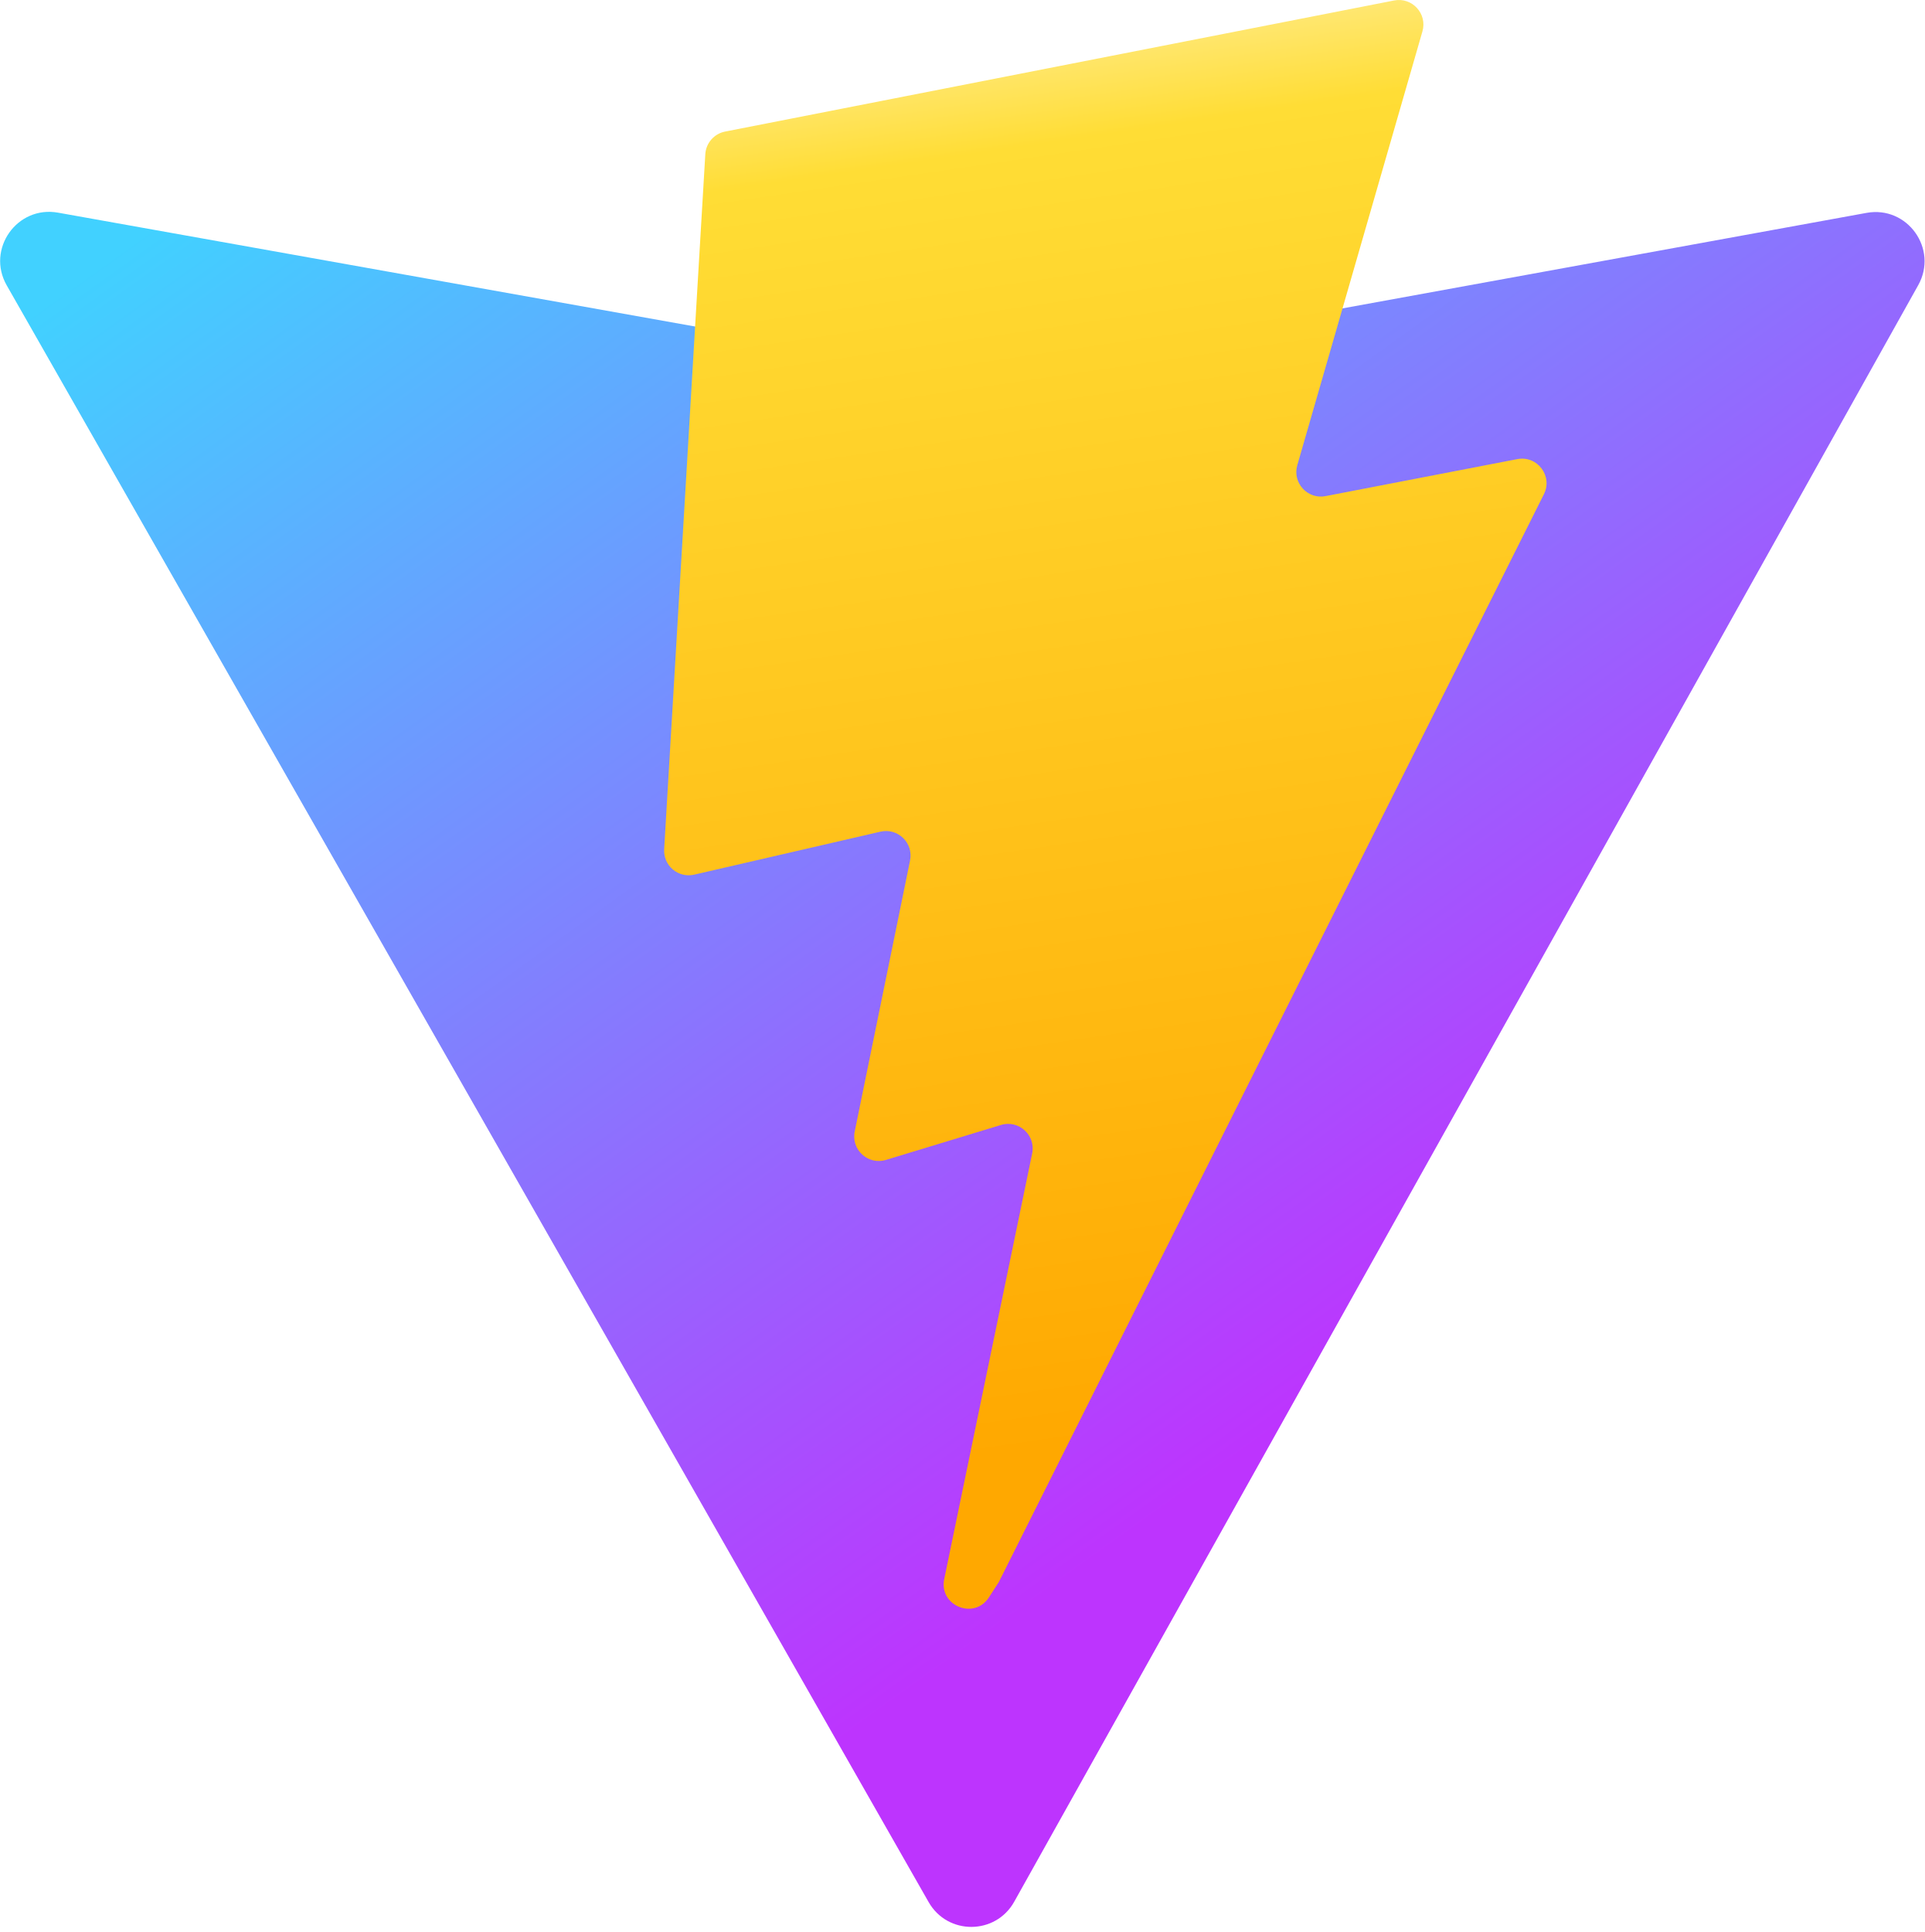
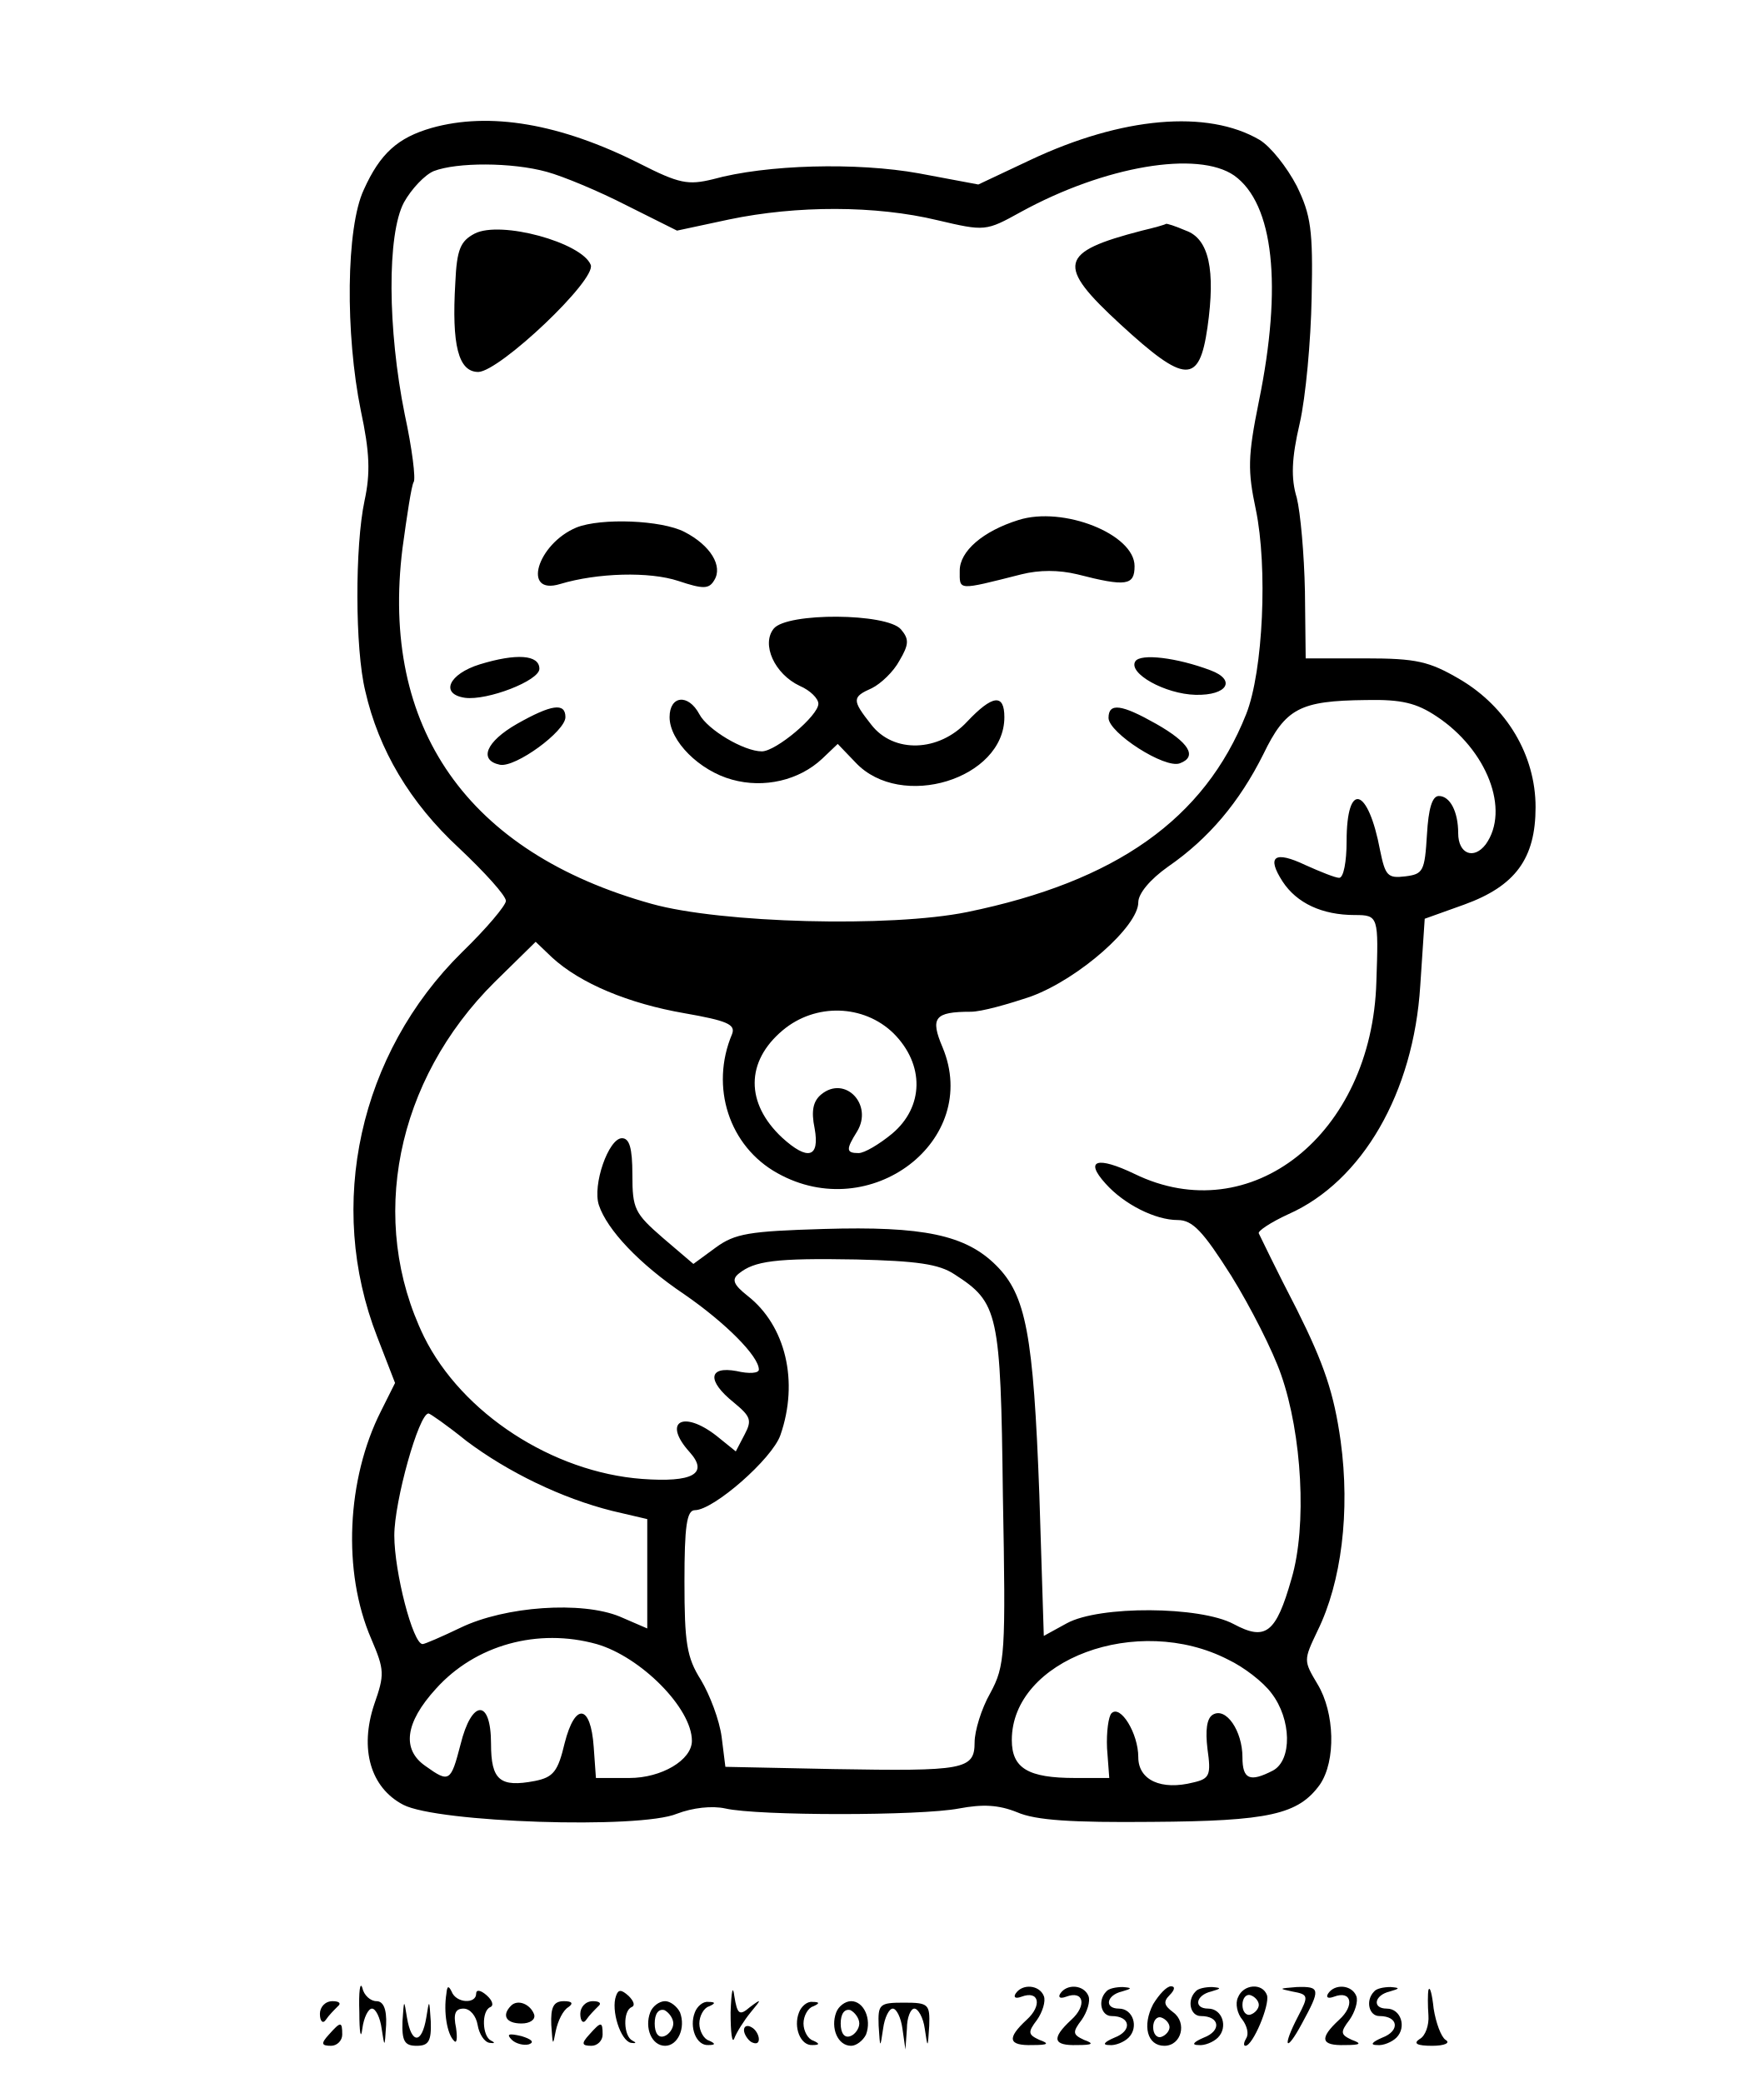
- <svg xmlns="http://www.w3.org/2000/svg" aria-hidden="true" role="img" class="iconify iconify--logos" width="31.88" height="32" preserveAspectRatio="xMidYMid meet" viewBox="0 0 256 257">
-   <defs>
-     <linearGradient id="IconifyId1813088fe1fbc01fb466" x1="-.828%" x2="57.636%" y1="7.652%" y2="78.411%">
-       <stop offset="0%" stop-color="#41D1FF" />
-       <stop offset="100%" stop-color="#BD34FE" />
-     </linearGradient>
-     <linearGradient id="IconifyId1813088fe1fbc01fb467" x1="43.376%" x2="50.316%" y1="2.242%" y2="89.03%">
-       <stop offset="0%" stop-color="#FFEA83" />
-       <stop offset="8.333%" stop-color="#FFDD35" />
-       <stop offset="100%" stop-color="#FFA800" />
-     </linearGradient>
-   </defs>
-   <path fill="url(#IconifyId1813088fe1fbc01fb466)" d="M255.153 37.938L134.897 252.976c-2.483 4.44-8.862 4.466-11.382.048L.875 37.958c-2.746-4.814 1.371-10.646 6.827-9.67l120.385 21.517a6.537 6.537 0 0 0 2.322-.004l117.867-21.483c5.438-.991 9.574 4.796 6.877 9.62Z" />
-   <path fill="url(#IconifyId1813088fe1fbc01fb467)" d="M185.432.063L96.44 17.501a3.268 3.268 0 0 0-2.634 3.014l-5.474 92.456a3.268 3.268 0 0 0 3.997 3.378l24.777-5.718c2.318-.535 4.413 1.507 3.936 3.838l-7.361 36.047c-.495 2.426 1.782 4.5 4.151 3.78l15.304-4.649c2.372-.72 4.652 1.36 4.15 3.788l-11.698 56.621c-.732 3.542 3.979 5.473 5.943 2.437l1.313-2.028l72.516-144.72c1.215-2.423-.88-5.186-3.54-4.672l-25.505 4.922c-2.396.462-4.435-1.77-3.759-4.114l16.646-57.705c.677-2.35-1.37-4.583-3.769-4.113Z" />
+ <svg xmlns="http://www.w3.org/2000/svg" version="1.0" width="316" height="373.333" viewBox="0 0 237 280">
+   <path d="M58 17.2c-4.5 1.3-6.9 3.4-9.1 8.3-2.4 5.1-2.5 19.4-.4 29.7 1.2 5.6 1.3 8.4.5 12.1-1.3 6.1-1.3 19.9.1 25.6 1.8 7.9 6 15 12.6 21.1 3.5 3.3 6.3 6.4 6.3 7.1 0 .6-2.6 3.7-5.9 6.9-13.8 13.6-18.3 34-11.4 51.7l2.4 6.2-1.9 3.8c-4.6 9.1-5.2 21.6-1.3 30.6 1.8 4.2 1.8 4.8.4 8.8-2 6-.5 11.2 3.9 13.5 4.6 2.4 31.8 3.3 36.8 1.2 2.1-.8 4.7-1.1 6.5-.7 4.4 1 26.2 1 31.4 0 3.2-.6 5.3-.5 7.8.5 2.5 1.1 7.4 1.4 18.1 1.3 15.8-.1 19.7-1 22.6-5 2.2-3.2 2-9.7-.3-13.5-1.9-3.2-1.9-3.2 0-7.2 3.2-6.5 4.4-16 3.1-25.5-.9-6.4-2.2-10.3-5.9-17.7-2.7-5.2-4.9-9.8-5.1-10.2-.2-.3 1.6-1.5 4-2.6 9.9-4.4 16.8-16.3 17.7-30.7l.6-9 5.3-1.9c6.9-2.5 9.6-6.2 9.6-13.1 0-7-3.9-13.5-10.2-17.2-4.1-2.4-5.8-2.8-12.7-2.8h-8l-.1-9c-.1-5-.6-10.6-1.1-12.6-.8-2.6-.7-5.3.4-10 .8-3.5 1.5-11.1 1.6-16.9.2-9.1-.1-11.1-2-15-1.3-2.5-3.5-5.3-5-6.2-7-4.1-18.5-3.1-30.8 2.7l-7 3.3-8-1.5c-8.3-1.5-20.5-1.2-27.7.8-3.3.8-4.5.6-9.8-2.1-10.7-5.4-20.2-7-28-4.8zm15.5 5.9c2.2.6 7 2.6 10.7 4.5L91 31l7-1.5c9.1-1.9 19.7-1.9 28 .1 6.4 1.5 6.5 1.5 11.2-1.1 11.3-6.2 23.8-8.3 28.7-4.9 5.3 3.8 6.5 14.8 3.3 30.4-1.5 7.4-1.5 9.3-.4 14.5 1.6 7.7 1 21.7-1.3 27.5-5.6 14.1-17.5 22.5-37.5 26.6-10.3 2.1-33.1 1.5-42.4-1.1-24.8-6.9-36.5-23.7-33.5-47.8.6-4.4 1.2-8.4 1.5-8.9.3-.4-.2-4.5-1.2-9.1-2.3-11.4-2.4-24.2-.1-28.5 1-1.8 2.8-3.7 4-4.2 3.1-1.2 10.5-1.2 15.2.1zm119.6 73.2c6.8 4.5 9.9 12.6 6.6 17.2-1.6 2.1-3.7 1.3-3.7-1.5 0-2.9-1.1-5-2.6-5-.9 0-1.4 1.7-1.6 5.2-.3 4.9-.5 5.3-2.9 5.6-2.4.3-2.7-.1-3.4-3.5-1.6-8.5-4.5-9.4-4.5-1.2 0 2.7-.4 4.9-1 4.9-.5 0-2.5-.8-4.5-1.7-4.2-2-5.3-1.2-3.1 2.2 1.9 2.9 5.3 4.5 9.7 4.5 3.2 0 3.2.2 2.9 9-.6 20.5-16.9 33.4-32.5 25.8-5-2.4-6.8-1.9-3.9 1.3 2.5 2.8 6.7 4.9 9.7 4.9 2 0 3.4 1.5 7.2 7.5 2.6 4.2 5.6 10.1 6.7 13.3 2.8 8 3.5 20.3 1.4 27.4-2.1 7.4-3.5 8.4-7.8 6.1-4.5-2.4-18-2.5-22.4-.1l-3.1 1.7-.6-19c-.8-21.6-1.8-26.8-5.8-30.8-4.1-4.1-9.8-5.3-23.2-4.9-10 .3-11.9.6-14.5 2.5l-3 2.2-4.1-3.5c-3.8-3.3-4.1-3.9-4.1-8.5 0-3.6-.4-4.9-1.4-4.9-1.8 0-4 6.3-3.1 9 1.1 3.3 5.4 7.9 11.5 12 5.5 3.8 10 8.3 10 10.1 0 .5-1.3.6-3 .2-3.8-.7-4 1.3-.4 4.2 2.3 1.9 2.5 2.4 1.5 4.3l-1.2 2.3-2.6-2.1c-4.5-3.5-7.3-1.9-3.6 2.2 2.6 2.9.4 4.1-6.4 3.6-12-.9-24.2-8.8-29.3-19.1-7.6-15.6-3.8-34.5 9.5-47.7l5.5-5.4 2.2 2.1c3.8 3.5 10.3 6.2 17.8 7.5 5.7 1 6.9 1.5 6.4 2.8-3 7.1-.4 15.1 6.1 18.7 12.5 7 27.4-4.4 22.2-16.9-1.7-4-1.1-4.8 3.8-4.8 1.4 0 5-1 8.2-2.1 6.4-2.4 14.3-9.4 14.3-12.6 0-1.2 1.6-3.1 4-4.8 5.5-3.8 9.6-8.7 12.8-15.1 3-6.2 4.9-7.2 13.8-7.3 4.8-.1 6.8.4 9.5 2.2zm-73 42.6c4.2 4.2 4.1 9.9-.2 13.5-1.7 1.4-3.7 2.6-4.5 2.6-1.7 0-1.7-.5-.2-2.9 2.2-3.6-1.6-7.6-4.8-5-1.1.9-1.4 2.2-.9 4.6.7 3.9-.9 4.4-4.4 1.2-4.9-4.6-4.9-10.2.1-14.4 4.4-3.7 10.9-3.5 14.9.4zm8.2 32.4c5.9 3.8 6.2 5.1 6.5 29.7.4 21.4.3 22.9-1.7 26.6-1.2 2.1-2.1 5.1-2.1 6.6 0 3.7-1.4 3.9-19 3.6l-14.5-.3-.5-4c-.3-2.3-1.6-5.7-2.8-7.7-1.9-3-2.2-5-2.2-13.2 0-7.4.3-9.6 1.4-9.6 2.5 0 10.4-6.9 11.5-10.1 2.5-7.2.7-14.7-4.4-18.7-1.9-1.5-2.2-2.2-1.2-3 2.1-1.7 4.9-2.1 15.8-1.9 8.1.2 11.1.6 13.2 2zm-65.6 22.4c5.6 4.2 12.8 7.7 19.6 9.4l4.7 1.1v14.7l-3.7-1.6c-5.1-2.1-15.4-1.4-21.4 1.5-2.5 1.2-4.8 2.2-5.1 2.2-1.3 0-3.8-9.7-3.8-14.6 0-4.6 3.3-16.4 4.6-16.4.2 0 2.5 1.6 5.1 3.7zM80.2 221c5.9 1.7 12.8 8.6 12.8 13 0 2.6-4.1 5-8.4 5h-4.5l-.3-4.2c-.4-5.7-2.5-6-3.9-.5-.9 3.8-1.5 4.6-4 5.1-4.7.9-5.9-.1-5.9-5 0-6.1-2.6-6-4.1.1-1.3 5-1.5 5.2-4.7 2.9-3.2-2.2-2.8-5.8 1.4-10.4 5.3-5.9 13.7-8.2 21.6-6zm84.9 2.1c2.1 1 4.7 3 5.8 4.5 2.7 3.5 2.8 9 .2 10.4-3.1 1.6-4.1 1.2-4.1-1.8 0-3.5-2.2-6.8-4-5.7-.8.5-1 2.1-.7 4.6.5 3.5.3 4-1.9 4.5-4.3 1.1-7.4-.3-7.4-3.4 0-3.2-2.4-7.1-3.6-5.9-.4.4-.7 2.5-.6 4.7l.3 4h-4.6c-6.3 0-8.5-1.3-8.5-5.1 0-10.8 16.9-17.1 29.1-10.8z" />
+   <path d="M63.8 31.4c-1.9 1-2.4 2.1-2.6 6.6-.5 8.4.4 12 3.1 12 2.9-.1 15.9-12.4 15.1-14.4-1.2-3-12.1-6-15.6-4.2zM153.5 31c-11.2 2.9-11.6 4.6-2.9 12.6s10.6 8.1 11.7.4c1.1-7.7.2-11.9-2.9-13-1.4-.6-2.6-1-2.7-.9-.1.1-1.5.5-3.2.9zM136.9 69.9c-4.8 1.5-7.9 4.2-7.9 6.8 0 2.7-.4 2.7 8.3.5 2.4-.6 5-.6 7.5 0 6.6 1.7 7.7 1.5 7.7-1.1 0-4.3-9.6-8.1-15.6-6.2zM77.5 70.9c-5.3 2.2-7.4 9.2-2.2 7.6 5-1.5 12-1.7 15.9-.4 3.3 1.1 4.1 1.1 4.8-.1 1.2-1.9-.5-4.7-4-6.5-3.1-1.6-11.2-1.9-14.5-.6zM104 84.5c-1.7 2.1.1 6.1 3.5 7.7 1.4.6 2.5 1.7 2.5 2.4 0 1.6-5.7 6.4-7.6 6.4-2.4 0-7.3-2.9-8.4-5-1.5-2.8-4-2.5-4 .4 0 3.2 4 7.2 8.4 8.4 4.3 1.2 9 .1 12.1-2.8l2.1-2 2.4 2.5c6.1 6.5 20 2.2 20-6.1 0-3.2-1.6-3-5 .6-3.8 4.1-9.9 4.3-12.9.4-2.6-3.3-2.6-3.7.1-4.9 1.2-.6 2.9-2.2 3.7-3.7 1.3-2.2 1.3-2.9.2-4.2-1.9-2.2-15.3-2.3-17.1-.1zM64.5 89.3c-4.2 1.3-5.4 4-2 4.5 3 .4 10-2.3 10-3.9 0-1.9-3.1-2.1-8-.6zM152.6 88.9c-1 1.6 4 4.4 8.1 4.5 4.3.1 5.5-2 2-3.3-4.5-1.7-9.4-2.3-10.1-1.2zM69.5 97.3c-4.2 2.4-5.2 4.9-2.3 5.5 2.1.4 8.8-4.5 8.8-6.4 0-2-1.9-1.7-6.5.9zM149 96.5c0 2 7.6 6.9 9.6 6.1 2.4-.9 1.2-2.8-3.2-5.3-4.6-2.6-6.4-2.9-6.4-.8zM48.3 270.5c0 2.7.2 3.8.4 2.2.2-1.5.8-2.7 1.3-2.7s1.1 1.2 1.3 2.7c.4 2.6.4 2.6.6-.5.1-2.2-.4-3.2-1.3-3.2-.8 0-1.7-.8-1.9-1.8-.3-.9-.5.5-.4 3.3zM98.2 270.5c0 2.7.2 4.3.5 3.5.3-.8 1.3-2.4 2.2-3.5 1.5-1.8 1.5-1.9-.1-.7-1.4 1.2-1.7 1-2.1-1.5-.2-1.6-.4-.6-.5 2.2zM60 268c-.4 2.5.1 5.4 1 6.3.4.5.5-.3.3-1.7-.4-1.9-.1-2.6 1-2.6.9 0 1.7 1 1.9 2.2.2 1.2.9 2.3 1.6 2.4.7.1.8 0 .2-.3-1.2-.6-1.3-4-.1-4.5.5-.2.3-.9-.5-1.6-.8-.7-1.4-.8-1.4-.2 0 1.4-2.7 1.3-3.3-.3-.4-.8-.6-.8-.7.3zM82.8 268.3c-.7 1.9.6 6 2 6.3.7.1.8 0 .2-.3-1.2-.6-1.3-4-.1-4.5.5-.2.3-.8-.4-1.5-1-.9-1.4-.9-1.7 0zM136.5 268c-.3.5 0 .7.8.4 2.4-.9 2.8 1.2.7 3.1-2.7 2.5-2.5 3.5.8 3.4 2.1 0 2.3-.2.9-.7-1.5-.7-1.6-1-.3-2.7.7-1 1.2-2.5.9-3.2-.6-1.5-2.9-1.7-3.8-.3zM142.5 268c-.3.5 0 .7.8.4 2.4-.9 2.8 1.2.7 3.1-2.7 2.5-2.5 3.5.8 3.4 2.1 0 2.3-.2.9-.7-1.5-.7-1.6-1-.3-2.7.7-1 1.2-2.5.9-3.2-.6-1.5-2.9-1.7-3.8-.3zM148.7 267.7c-1.2 1.2-.7 3.3.7 3.3 2.6 0 2.8 2 .4 2.9-1.4.6-1.7 1-.7 1 .8.1 2-.4 2.6-1 1.4-1.4.6-3.9-1.3-3.9-2 0-1.7-1.8.4-2.3 1.4-.4 1.4-.5.1-.6-.9 0-1.9.2-2.2.6zM155 269.4c-1.5 2.9-.8 5.6 1.5 5.6s3.1-3.1 1.2-4.5c-1.2-.9-1.4-1.4-.5-2.3.7-.7.8-1.2.2-1.2-.6 0-1.6 1.1-2.4 2.4zm2.2 3.1c0 .5-.5 1.1-1.1 1.3-.6.2-1.1-.4-1.1-1.3s.5-1.5 1.1-1.3c.6.2 1.1.8 1.1 1.3zM160.7 267.7c-1.2 1.2-.7 3.3.7 3.3 2.6 0 2.8 2 .4 2.9-1.4.6-1.7 1-.7 1 .8.1 2-.4 2.6-1 1.4-1.4.6-3.9-1.3-3.9-2 0-1.7-1.8.4-2.3 1.4-.4 1.4-.5.1-.6-.9 0-1.9.2-2.2.6zM166.4 268.5c-.4.8-.1 2.2.6 3 .6.8.9 1.9.5 2.5-.3.5-.4 1-.1 1 1 0 3.3-5.5 2.9-6.8-.6-1.7-3.2-1.5-3.9.3zm2.8 1c0 .5-.5 1.1-1.1 1.3-.6.2-1.1-.4-1.1-1.3s.5-1.5 1.1-1.3c.6.2 1.1.8 1.1 1.3zM173.7 267.7c2.2.4 2.2.6.8 3.3-2.2 4.2-1.7 5.1.5 1 2.5-4.6 2.5-5-.7-4.9-2.4.2-2.5.2-.6.6zM178.5 268c-.3.5 0 .7.8.4 2.4-.9 2.8 1.2.7 3.1-2.7 2.5-2.5 3.5.8 3.4 2.1 0 2.3-.2.9-.7-1.5-.7-1.6-1-.3-2.7.7-1 1.2-2.5.9-3.2-.6-1.5-2.9-1.7-3.8-.3zM184.7 267.7c-1.2 1.2-.7 3.3.7 3.3 2.6 0 2.8 2 .4 2.9-1.4.6-1.7 1-.7 1 .8.1 2-.4 2.6-1 1.4-1.4.6-3.9-1.3-3.9-2 0-1.7-1.8.4-2.3 1.4-.4 1.4-.5.1-.6-.9 0-1.9.2-2.2.6zM192 267.5c-.1.5-.1 2.1 0 3.4.1 1.3-.4 2.8-1.2 3.2-.9.6-.3.9 1.7.9 1.7 0 2.5-.4 1.8-.8-.6-.4-1.3-2.3-1.6-4.2-.2-1.9-.5-3.1-.7-2.5zM43 270.7c0 1 .4 1.4.8.8.4-.6 1.1-1.3 1.6-1.8.5-.4.2-.7-.7-.7-1 0-1.7.8-1.7 1.7zM54.1 271.7c-.1 2.7.3 3.3 1.9 3.3 1.6 0 2-.6 1.9-3.3-.2-3-.2-3-.6-.5-.6 3.6-2 3.6-2.6 0-.4-2.5-.4-2.5-.6.5zM68.7 269.6c-1.3 1.3-.7 2.4 1.4 2.4 1.1 0 1.9-.5 1.7-1.2-.5-1.4-2.2-2.1-3.1-1.2zM74.1 272.2c.2 2.8.2 2.9.6.8.3-1.4 1-2.8 1.7-3.2.7-.5.5-.8-.6-.8-1.4 0-1.8.8-1.7 3.2zM78 270.7c0 1 .4 1.4.8.8.4-.6 1.1-1.3 1.6-1.8.5-.4.2-.7-.7-.7-1 0-1.7.8-1.7 1.7zM87.4 270.5c-.8 2.1.2 4.5 2 4.5 1.7 0 2.8-2.4 2-4.5-.4-.8-1.3-1.5-2-1.5-.8 0-1.7.7-2 1.5zm3.1 1.5c0 .7-.6 1.5-1.2 1.7-.8.3-1.3-.4-1.3-1.7 0-1.3.5-2 1.3-1.8.6.3 1.2 1.1 1.2 1.8zM93.4 270.5c-.8 2 .2 4.5 1.8 4.4 1 0 1-.2.1-.6-.7-.2-1.3-1.3-1.3-2.3 0-1 .6-2.1 1.3-2.3.9-.4.9-.6-.1-.6-.7-.1-1.5.6-1.8 1.4zM107.4 270.5c-.8 2 .2 4.5 1.8 4.4 1 0 1-.2.1-.6-.7-.2-1.3-1.3-1.3-2.3 0-1 .6-2.1 1.3-2.3.9-.4.9-.6-.1-.6-.7-.1-1.5.6-1.8 1.4zM112.4 270.5c-.8 2.1.2 4.5 2 4.5.7 0 1.6-.7 2-1.5.8-2.1-.3-4.5-2-4.5-.8 0-1.7.7-2 1.5zm3.1 1.5c0 .7-.6 1.5-1.2 1.7-.8.3-1.3-.4-1.3-1.7 0-1.3.5-2 1.3-1.8.6.3 1.2 1.1 1.2 1.8zM118.1 272.3c.2 3.1.2 3.1.6.4.2-1.5.8-2.7 1.3-2.7s1.1 1.2 1.3 2.7l.4 2.8.2-2.8c0-1.5.5-2.7 1-2.7s1.2 1.2 1.4 2.7c.4 2.7.4 2.7.6-.4.1-2.9-.1-3.1-3.4-3.1s-3.5.2-3.4 3.1zM44.2 273.5c-1.1 1.2-1 1.5.3 1.5.8 0 1.5-.7 1.5-1.5 0-1.8-.2-1.8-1.8 0zM79.2 273.5c-1.1 1.2-1 1.5.3 1.5.8 0 1.5-.7 1.5-1.5 0-1.8-.2-1.8-1.8 0zM100 272.9c0 .5.5 1.3 1 1.6.6.3 1 .2 1-.4 0-.5-.4-1.3-1-1.6-.5-.3-1-.2-1 .4zM68.8 274.2c.5.5 1.6.8 2.3.6.8-.3.3-.7-1-1.1-1.7-.4-2.1-.3-1.3.5z" />
</svg>
